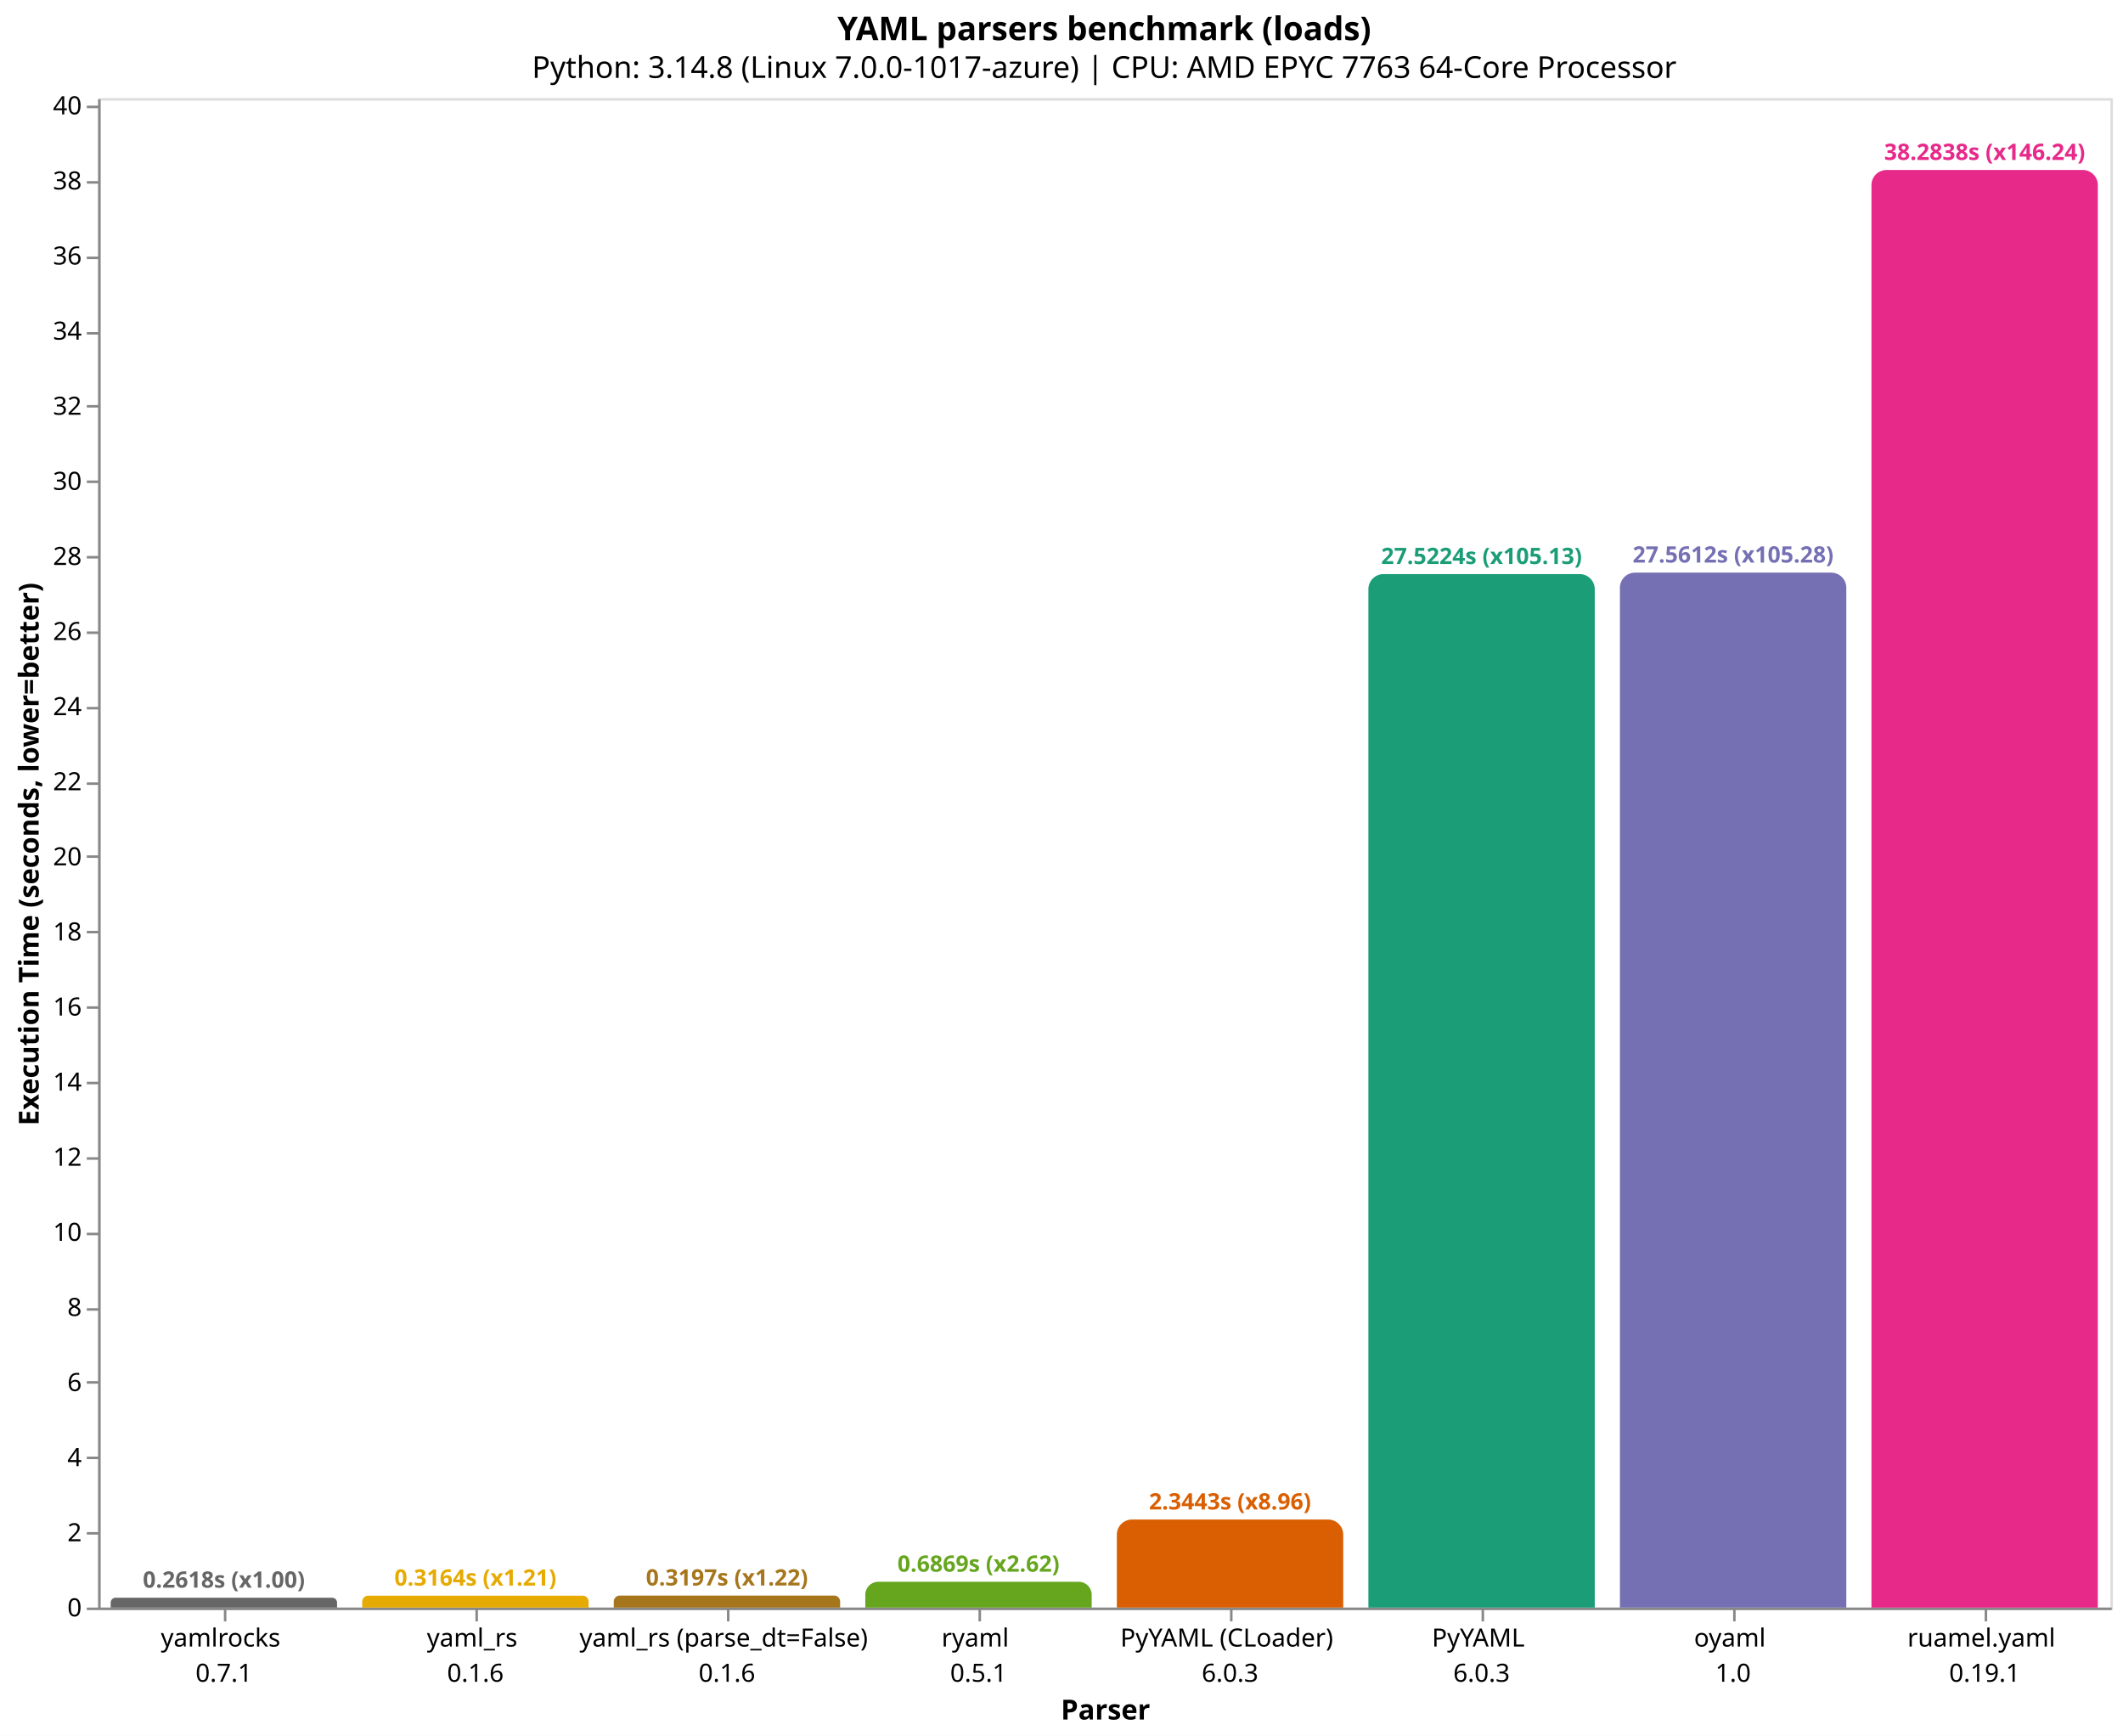
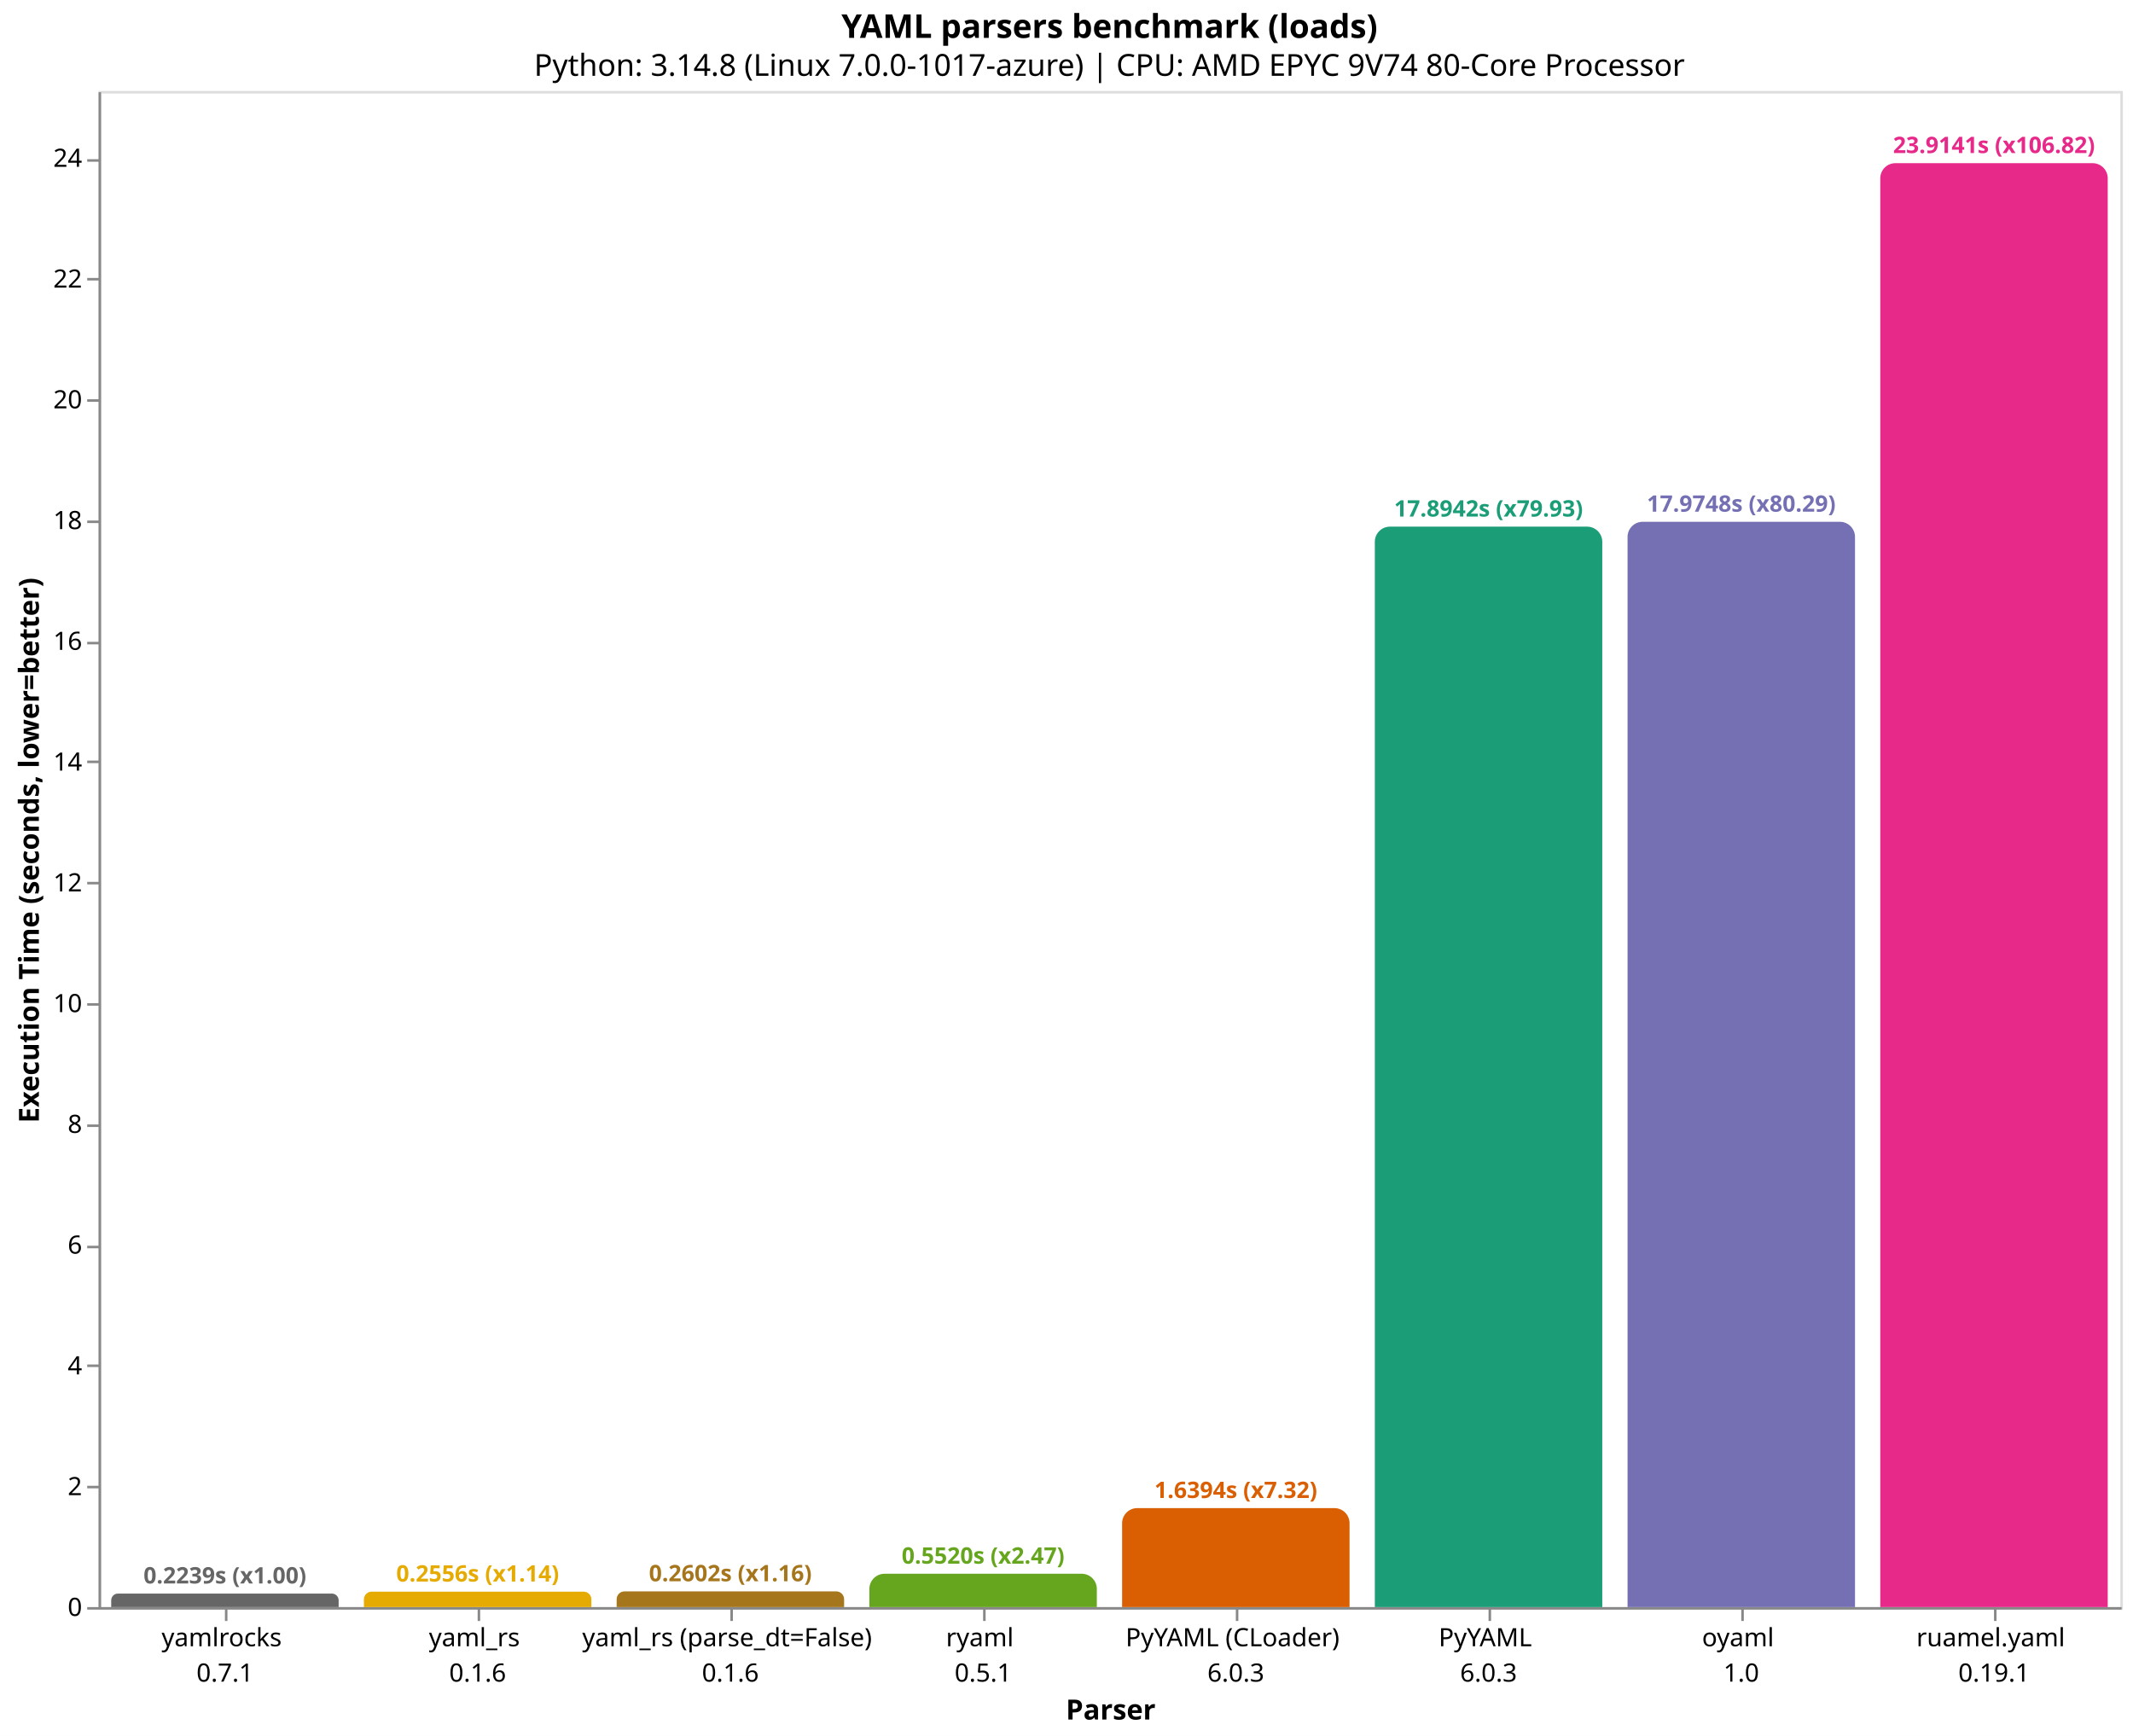
- <svg xmlns="http://www.w3.org/2000/svg" version="1.1" class="marks" width="844" height="690" viewBox="0 0 844 690">
-   <rect width="844" height="690" fill="white" />
-   <g fill="none" stroke-miterlimit="10" transform="translate(39,39)">
+ <svg xmlns="http://www.w3.org/2000/svg" version="1.1" class="marks" width="844" height="687" viewBox="0 0 844 687">
+   <rect width="844" height="687" fill="white" />
+   <g fill="none" stroke-miterlimit="10" transform="translate(39,36)">
    <g class="mark-group role-frame root" role="graphics-object" aria-roledescription="group mark container">
      <g transform="translate(0,0)">
        <path class="background" aria-hidden="true" d="M0.5,0.5h800v600h-800Z" stroke="#ddd" />
        <g>
          <g class="mark-group role-axis" role="graphics-symbol" aria-roledescription="axis" aria-label="X-axis titled 'Parser' for a discrete scale with 8 values: yamlrocks&#10;0.7.1, yaml_rs&#10;0.1.6, yaml_rs (parse_dt=False)&#10;0.1.6, ryaml&#10;0.5.1, PyYAML (CLoader)&#10;6.0.3, ending with ruamel.yaml&#10;0.19.1">
            <g transform="translate(0.5,600.5)">
              <path class="background" aria-hidden="true" d="M0,0h0v0h0Z" pointer-events="none" />
              <g>
                <g class="mark-rule role-axis-tick" pointer-events="none">
                  <line transform="translate(50,0)" x2="0" y2="5" stroke="#888" stroke-width="1" opacity="1" />
                  <line transform="translate(150,0)" x2="0" y2="5" stroke="#888" stroke-width="1" opacity="1" />
                  <line transform="translate(250,0)" x2="0" y2="5" stroke="#888" stroke-width="1" opacity="1" />
                  <line transform="translate(350,0)" x2="0" y2="5" stroke="#888" stroke-width="1" opacity="1" />
                  <line transform="translate(450,0)" x2="0" y2="5" stroke="#888" stroke-width="1" opacity="1" />
                  <line transform="translate(550,0)" x2="0" y2="5" stroke="#888" stroke-width="1" opacity="1" />
                  <line transform="translate(650,0)" x2="0" y2="5" stroke="#888" stroke-width="1" opacity="1" />
                  <line transform="translate(750,0)" x2="0" y2="5" stroke="#888" stroke-width="1" opacity="1" />
                </g>
                <g class="mark-text role-axis-label" pointer-events="none">
                  <text text-anchor="middle" transform="translate(49.5,15)" font-family="sans-serif" font-size="10px" fill="#000" opacity="1">
                    <tspan>yamlrocks</tspan>
                    <tspan x="0" dy="14">0.7.1</tspan>
                  </text>
                  <text text-anchor="middle" transform="translate(149.5,15)" font-family="sans-serif" font-size="10px" fill="#000" opacity="1">
                    <tspan>yaml_rs</tspan>
                    <tspan x="0" dy="14">0.1.6</tspan>
                  </text>
                  <text text-anchor="middle" transform="translate(249.5,15)" font-family="sans-serif" font-size="10px" fill="#000" opacity="1">
                    <tspan>yaml_rs (parse_dt=False)</tspan>
                    <tspan x="0" dy="14">0.1.6</tspan>
                  </text>
                  <text text-anchor="middle" transform="translate(349.5,15)" font-family="sans-serif" font-size="10px" fill="#000" opacity="1">
                    <tspan>ryaml</tspan>
                    <tspan x="0" dy="14">0.5.1</tspan>
                  </text>
                  <text text-anchor="middle" transform="translate(449.5,15)" font-family="sans-serif" font-size="10px" fill="#000" opacity="1">
                    <tspan>PyYAML (CLoader)</tspan>
                    <tspan x="0" dy="14">6.0.3</tspan>
                  </text>
                  <text text-anchor="middle" transform="translate(549.5,15)" font-family="sans-serif" font-size="10px" fill="#000" opacity="1">
                    <tspan>PyYAML</tspan>
                    <tspan x="0" dy="14">6.0.3</tspan>
                  </text>
                  <text text-anchor="middle" transform="translate(649.5,15)" font-family="sans-serif" font-size="10px" fill="#000" opacity="1">
                    <tspan>oyaml</tspan>
                    <tspan x="0" dy="14">1.0</tspan>
                  </text>
                  <text text-anchor="middle" transform="translate(749.5,15)" font-family="sans-serif" font-size="10px" fill="#000" opacity="1">
                    <tspan>ruamel.yaml</tspan>
                    <tspan x="0" dy="14">0.19.1</tspan>
                  </text>
                </g>
                <g class="mark-rule role-axis-domain" pointer-events="none">
                  <line transform="translate(0,0)" x2="800" y2="0" stroke="#888" stroke-width="1" opacity="1" />
                </g>
                <g class="mark-text role-axis-title" pointer-events="none">
                  <text text-anchor="middle" transform="translate(400,44)" font-family="sans-serif" font-size="11px" font-weight="bold" fill="#000" opacity="1">Parser</text>
                </g>
              </g>
              <path class="foreground" aria-hidden="true" d="" pointer-events="none" display="none" />
            </g>
          </g>
-           <g class="mark-group role-axis" role="graphics-symbol" aria-roledescription="axis" aria-label="Y-axis titled 'Execution Time (seconds, lower=better)' for a linear scale with values from 0 to 40">
+           <g class="mark-group role-axis" role="graphics-symbol" aria-roledescription="axis" aria-label="Y-axis titled 'Execution Time (seconds, lower=better)' for a linear scale with values from 0 to 25">
            <g transform="translate(0.5,0.5)">
              <path class="background" aria-hidden="true" d="M0,0h0v0h0Z" pointer-events="none" />
              <g>
                <g class="mark-rule role-axis-tick" pointer-events="none">
                  <line transform="translate(0,600)" x2="-5" y2="0" stroke="#888" stroke-width="1" opacity="1" />
-                   <line transform="translate(0,570)" x2="-5" y2="0" stroke="#888" stroke-width="1" opacity="1" />
-                   <line transform="translate(0,540)" x2="-5" y2="0" stroke="#888" stroke-width="1" opacity="1" />
-                   <line transform="translate(0,510)" x2="-5" y2="0" stroke="#888" stroke-width="1" opacity="1" />
-                   <line transform="translate(0,481)" x2="-5" y2="0" stroke="#888" stroke-width="1" opacity="1" />
-                   <line transform="translate(0,451)" x2="-5" y2="0" stroke="#888" stroke-width="1" opacity="1" />
-                   <line transform="translate(0,421)" x2="-5" y2="0" stroke="#888" stroke-width="1" opacity="1" />
-                   <line transform="translate(0,391)" x2="-5" y2="0" stroke="#888" stroke-width="1" opacity="1" />
+                   <line transform="translate(0,552)" x2="-5" y2="0" stroke="#888" stroke-width="1" opacity="1" />
+                   <line transform="translate(0,504)" x2="-5" y2="0" stroke="#888" stroke-width="1" opacity="1" />
+                   <line transform="translate(0,457)" x2="-5" y2="0" stroke="#888" stroke-width="1" opacity="1" />
+                   <line transform="translate(0,409)" x2="-5" y2="0" stroke="#888" stroke-width="1" opacity="1" />
                  <line transform="translate(0,361)" x2="-5" y2="0" stroke="#888" stroke-width="1" opacity="1" />
-                   <line transform="translate(0,331)" x2="-5" y2="0" stroke="#888" stroke-width="1" opacity="1" />
-                   <line transform="translate(0,301)" x2="-5" y2="0" stroke="#888" stroke-width="1" opacity="1" />
-                   <line transform="translate(0,272)" x2="-5" y2="0" stroke="#888" stroke-width="1" opacity="1" />
-                   <line transform="translate(0,242)" x2="-5" y2="0" stroke="#888" stroke-width="1" opacity="1" />
-                   <line transform="translate(0,212)" x2="-5" y2="0" stroke="#888" stroke-width="1" opacity="1" />
-                   <line transform="translate(0,182)" x2="-5" y2="0" stroke="#888" stroke-width="1" opacity="1" />
-                   <line transform="translate(0,152)" x2="-5" y2="0" stroke="#888" stroke-width="1" opacity="1" />
+                   <line transform="translate(0,313)" x2="-5" y2="0" stroke="#888" stroke-width="1" opacity="1" />
+                   <line transform="translate(0,265)" x2="-5" y2="0" stroke="#888" stroke-width="1" opacity="1" />
+                   <line transform="translate(0,218)" x2="-5" y2="0" stroke="#888" stroke-width="1" opacity="1" />
+                   <line transform="translate(0,170)" x2="-5" y2="0" stroke="#888" stroke-width="1" opacity="1" />
                  <line transform="translate(0,122)" x2="-5" y2="0" stroke="#888" stroke-width="1" opacity="1" />
-                   <line transform="translate(0,93)" x2="-5" y2="0" stroke="#888" stroke-width="1" opacity="1" />
-                   <line transform="translate(0,63)" x2="-5" y2="0" stroke="#888" stroke-width="1" opacity="1" />
-                   <line transform="translate(0,33)" x2="-5" y2="0" stroke="#888" stroke-width="1" opacity="1" />
-                   <line transform="translate(0,3)" x2="-5" y2="0" stroke="#888" stroke-width="1" opacity="1" />
+                   <line transform="translate(0,74)" x2="-5" y2="0" stroke="#888" stroke-width="1" opacity="1" />
+                   <line transform="translate(0,27)" x2="-5" y2="0" stroke="#888" stroke-width="1" opacity="1" />
                </g>
                <g class="mark-text role-axis-label" pointer-events="none">
                  <text text-anchor="end" transform="translate(-7,603)" font-family="sans-serif" font-size="10px" fill="#000" opacity="1">0</text>
-                   <text text-anchor="end" transform="translate(-7,573.1478)" font-family="sans-serif" font-size="10px" fill="#000" opacity="1">2</text>
-                   <text text-anchor="end" transform="translate(-7,543.2956)" font-family="sans-serif" font-size="10px" fill="#000" opacity="1">4</text>
-                   <text text-anchor="end" transform="translate(-7,513.4434)" font-family="sans-serif" font-size="10px" fill="#000" opacity="1">6</text>
-                   <text text-anchor="end" transform="translate(-7,483.5912)" font-family="sans-serif" font-size="10px" fill="#000" opacity="1">8</text>
-                   <text text-anchor="end" transform="translate(-7,453.739)" font-family="sans-serif" font-size="10px" fill="#000" opacity="1">10</text>
-                   <text text-anchor="end" transform="translate(-7,423.8867)" font-family="sans-serif" font-size="10px" fill="#000" opacity="1">12</text>
-                   <text text-anchor="end" transform="translate(-7,394.0345)" font-family="sans-serif" font-size="10px" fill="#000" opacity="1">14</text>
-                   <text text-anchor="end" transform="translate(-7,364.1823)" font-family="sans-serif" font-size="10px" fill="#000" opacity="1">16</text>
-                   <text text-anchor="end" transform="translate(-7,334.3301)" font-family="sans-serif" font-size="10px" fill="#000" opacity="1">18</text>
-                   <text text-anchor="end" transform="translate(-7,304.4779)" font-family="sans-serif" font-size="10px" fill="#000" opacity="1">20</text>
-                   <text text-anchor="end" transform="translate(-7,274.6257)" font-family="sans-serif" font-size="10px" fill="#000" opacity="1">22</text>
-                   <text text-anchor="end" transform="translate(-7,244.7735)" font-family="sans-serif" font-size="10px" fill="#000" opacity="1">24</text>
-                   <text text-anchor="end" transform="translate(-7,214.9213)" font-family="sans-serif" font-size="10px" fill="#000" opacity="1">26</text>
-                   <text text-anchor="end" transform="translate(-7,185.0691)" font-family="sans-serif" font-size="10px" fill="#000" opacity="1">28</text>
-                   <text text-anchor="end" transform="translate(-7,155.2169)" font-family="sans-serif" font-size="10px" fill="#000" opacity="1">30</text>
-                   <text text-anchor="end" transform="translate(-7,125.3647)" font-family="sans-serif" font-size="10px" fill="#000" opacity="1">32</text>
-                   <text text-anchor="end" transform="translate(-7,95.51245)" font-family="sans-serif" font-size="10px" fill="#000" opacity="1">34</text>
-                   <text text-anchor="end" transform="translate(-7,65.66024)" font-family="sans-serif" font-size="10px" fill="#000" opacity="1">36</text>
-                   <text text-anchor="end" transform="translate(-7,35.80803)" font-family="sans-serif" font-size="10px" fill="#000" opacity="1">38</text>
-                   <text text-anchor="end" transform="translate(-7,5.95582)" font-family="sans-serif" font-size="10px" fill="#000" opacity="1">40</text>
+                   <text text-anchor="end" transform="translate(-7,555.21)" font-family="sans-serif" font-size="10px" fill="#000" opacity="1">2</text>
+                   <text text-anchor="end" transform="translate(-7,507.4199)" font-family="sans-serif" font-size="10px" fill="#000" opacity="1">4</text>
+                   <text text-anchor="end" transform="translate(-7,459.6299)" font-family="sans-serif" font-size="10px" fill="#000" opacity="1">6</text>
+                   <text text-anchor="end" transform="translate(-7,411.8398)" font-family="sans-serif" font-size="10px" fill="#000" opacity="1">8</text>
+                   <text text-anchor="end" transform="translate(-7,364.0498)" font-family="sans-serif" font-size="10px" fill="#000" opacity="1">10</text>
+                   <text text-anchor="end" transform="translate(-7,316.2598)" font-family="sans-serif" font-size="10px" fill="#000" opacity="1">12</text>
+                   <text text-anchor="end" transform="translate(-7,268.4697)" font-family="sans-serif" font-size="10px" fill="#000" opacity="1">14</text>
+                   <text text-anchor="end" transform="translate(-7,220.6797)" font-family="sans-serif" font-size="10px" fill="#000" opacity="1">16</text>
+                   <text text-anchor="end" transform="translate(-7,172.8897)" font-family="sans-serif" font-size="10px" fill="#000" opacity="1">18</text>
+                   <text text-anchor="end" transform="translate(-7,125.0996)" font-family="sans-serif" font-size="10px" fill="#000" opacity="1">20</text>
+                   <text text-anchor="end" transform="translate(-7,77.30958)" font-family="sans-serif" font-size="10px" fill="#000" opacity="1">22</text>
+                   <text text-anchor="end" transform="translate(-7,29.51955)" font-family="sans-serif" font-size="10px" fill="#000" opacity="1">24</text>
                </g>
                <g class="mark-rule role-axis-domain" pointer-events="none">
                  <line transform="translate(0,600)" x2="0" y2="-600" stroke="#888" stroke-width="1" opacity="1" />
                </g>
                <g class="mark-text role-axis-title" pointer-events="none">
                  <text text-anchor="middle" transform="translate(-22.12305,300) rotate(-90) translate(0,-2)" font-family="sans-serif" font-size="11px" font-weight="bold" fill="#000" opacity="1">Execution Time (seconds, lower=better)</text>
                </g>
              </g>
              <path class="foreground" aria-hidden="true" d="" pointer-events="none" display="none" />
            </g>
          </g>
          <g class="mark-group role-scope" role="graphics-object" aria-roledescription="group mark container">
-             <g transform="translate(5,596.0925)">
-               <path class="background" aria-hidden="true" d="M1.954,0L88.046,0C89.125,0,90,0.875,90,1.954L90,3.907C90,3.907,90,3.907,90,3.907L0,3.907C0,3.907,0,3.907,0,3.907L0,1.954C0,0.875,0.875,0,1.954,0Z" />
+             <g transform="translate(5,594.6505)">
+               <path class="background" aria-hidden="true" d="M2.675,0L87.325,0C88.801,0,90,1.199,90,2.675L90,5.349C90,5.349,90,5.349,90,5.349L0,5.349C0,5.349,0,5.349,0,5.349L0,2.675C0,1.199,1.199,0,2.675,0Z" />
              <g clip-path="url(#clip1)">
                <g class="mark-group role-scope" role="graphics-object" aria-roledescription="group mark container">
-                   <g transform="translate(0,-596.0925)">
-                     <path class="background" aria-hidden="true" d="M0,0h90v0h-90Z" />
-                     <g>
-                       <g class="mark-rect role-mark layer_0_marks" role="graphics-object" aria-roledescription="rect mark container">
-                         <path aria-label="Parser: yamlrocks&#10;0.7.1; Execution Time (seconds, lower=better): 0.261787501; parser: yamlrocks; Execution Time (s): 0.2618; Slowdown: 1.00" role="graphics-symbol" aria-roledescription="bar" d="M0,596.093h90v3.907h-90Z" fill="#666666" />
-                       </g>
-                     </g>
-                     <path class="foreground" aria-hidden="true" d="" display="none" />
-                   </g>
-                 </g>
-               </g>
-               <path class="foreground" aria-hidden="true" d="" display="none" />
-             </g>
-             <g transform="translate(105,595.2768)">
-               <path class="background" aria-hidden="true" d="M2.362,0L87.638,0C88.942,0,90,1.058,90,2.362L90,4.723C90,4.723,90,4.723,90,4.723L0,4.723C0,4.723,0,4.723,0,4.723L0,2.362C0,1.058,1.058,0,2.362,0Z" />
+                   <g transform="translate(0,-594.6505)">
+                     <path class="background" aria-hidden="true" d="M0,0h90v0h-90Z" />
+                     <g>
+                       <g class="mark-rect role-mark layer_0_marks" role="graphics-object" aria-roledescription="rect mark container">
+                         <path aria-label="Parser: yamlrocks&#10;0.7.1; Execution Time (seconds, lower=better): 0.223874800333; parser: yamlrocks; Execution Time (s): 0.2239; Slowdown: 1.00" role="graphics-symbol" aria-roledescription="bar" d="M0,594.651h90v5.349h-90Z" fill="#666666" />
+                       </g>
+                     </g>
+                     <path class="foreground" aria-hidden="true" d="" display="none" />
+                   </g>
+                 </g>
+               </g>
+               <path class="foreground" aria-hidden="true" d="" display="none" />
+             </g>
+             <g transform="translate(105,593.8928)">
+               <path class="background" aria-hidden="true" d="M3.054,0L86.946,0C88.632,0,90,1.368,90,3.054L90,6.107C90,6.107,90,6.107,90,6.107L0,6.107C0,6.107,0,6.107,0,6.107L0,3.054C0,1.368,1.368,0,3.054,0Z" />
              <g clip-path="url(#clip2)">
                <g class="mark-group role-scope" role="graphics-object" aria-roledescription="group mark container">
-                   <g transform="translate(0,-595.2768)">
-                     <path class="background" aria-hidden="true" d="M0,0h90v0h-90Z" />
-                     <g>
-                       <g class="mark-rect role-mark layer_0_marks" role="graphics-object" aria-roledescription="rect mark container">
-                         <path aria-label="Parser: yaml_rs&#10;0.1.6; Execution Time (seconds, lower=better): 0.316440330667; parser: yaml_rs; Execution Time (s): 0.3164; Slowdown: 1.21" role="graphics-symbol" aria-roledescription="bar" d="M0,595.277h90v4.723h-90Z" fill="#e6ab02" />
-                       </g>
-                     </g>
-                     <path class="foreground" aria-hidden="true" d="" display="none" />
-                   </g>
-                 </g>
-               </g>
-               <path class="foreground" aria-hidden="true" d="" display="none" />
-             </g>
-             <g transform="translate(205,595.2287)">
-               <path class="background" aria-hidden="true" d="M2.386,0L87.614,0C88.931,0,90,1.069,90,2.386L90,4.771C90,4.771,90,4.771,90,4.771L0,4.771C0,4.771,0,4.771,0,4.771L0,2.386C0,1.069,1.069,0,2.386,0Z" />
+                   <g transform="translate(0,-593.8928)">
+                     <path class="background" aria-hidden="true" d="M0,0h90v0h-90Z" />
+                     <g>
+                       <g class="mark-rect role-mark layer_0_marks" role="graphics-object" aria-roledescription="rect mark container">
+                         <path aria-label="Parser: yaml_rs&#10;0.1.6; Execution Time (seconds, lower=better): 0.255584830667; parser: yaml_rs; Execution Time (s): 0.2556; Slowdown: 1.14" role="graphics-symbol" aria-roledescription="bar" d="M0,593.893h90v6.107h-90Z" fill="#e6ab02" />
+                       </g>
+                     </g>
+                     <path class="foreground" aria-hidden="true" d="" display="none" />
+                   </g>
+                 </g>
+               </g>
+               <path class="foreground" aria-hidden="true" d="" display="none" />
+             </g>
+             <g transform="translate(205,593.7822)">
+               <path class="background" aria-hidden="true" d="M3.109,0L86.891,0C88.607,0,90,1.393,90,3.109L90,6.218C90,6.218,90,6.218,90,6.218L0,6.218C0,6.218,0,6.218,0,6.218L0,3.109C0,1.393,1.393,0,3.109,0Z" />
              <g clip-path="url(#clip3)">
                <g class="mark-group role-scope" role="graphics-object" aria-roledescription="group mark container">
-                   <g transform="translate(0,-595.2287)">
-                     <path class="background" aria-hidden="true" d="M0,0h90v0h-90Z" />
-                     <g>
-                       <g class="mark-rect role-mark layer_0_marks" role="graphics-object" aria-roledescription="rect mark container">
-                         <path aria-label="Parser: yaml_rs (parse_dt=False)&#10;0.1.6; Execution Time (seconds, lower=better): 0.319659378667; parser: yaml_rs (parse_dt=False); Execution Time (s): 0.3197; Slowdown: 1.22" role="graphics-symbol" aria-roledescription="bar" d="M0,595.229h90v4.771h-90Z" fill="#a6761d" />
-                       </g>
-                     </g>
-                     <path class="foreground" aria-hidden="true" d="" display="none" />
-                   </g>
-                 </g>
-               </g>
-               <path class="foreground" aria-hidden="true" d="" display="none" />
-             </g>
-             <g transform="translate(305,589.7479)">
-               <path class="background" aria-hidden="true" d="M5.126,0L84.874,0C87.703,0,90,2.297,90,5.126L90,10.252C90,10.252,90,10.252,90,10.252L0,10.252C0,10.252,0,10.252,0,10.252L0,5.126C0,2.297,2.297,0,5.126,0Z" />
+                   <g transform="translate(0,-593.7822)">
+                     <path class="background" aria-hidden="true" d="M0,0h90v0h-90Z" />
+                     <g>
+                       <g class="mark-rect role-mark layer_0_marks" role="graphics-object" aria-roledescription="rect mark container">
+                         <path aria-label="Parser: yaml_rs (parse_dt=False)&#10;0.1.6; Execution Time (seconds, lower=better): 0.260213859; parser: yaml_rs (parse_dt=False); Execution Time (s): 0.2602; Slowdown: 1.16" role="graphics-symbol" aria-roledescription="bar" d="M0,593.782h90v6.218h-90Z" fill="#a6761d" />
+                       </g>
+                     </g>
+                     <path class="foreground" aria-hidden="true" d="" display="none" />
+                   </g>
+                 </g>
+               </g>
+               <path class="foreground" aria-hidden="true" d="" display="none" />
+             </g>
+             <g transform="translate(305,586.8102)">
+               <path class="background" aria-hidden="true" d="M6,0L84,0C87.311,0,90,2.689,90,6L90,13.19C90,13.19,90,13.19,90,13.19L0,13.19C0,13.19,0,13.19,0,13.19L0,6C0,2.689,2.689,0,6,0Z" />
              <g clip-path="url(#clip4)">
                <g class="mark-group role-scope" role="graphics-object" aria-roledescription="group mark container">
-                   <g transform="translate(0,-589.7479)">
-                     <path class="background" aria-hidden="true" d="M0,0h90v0h-90Z" />
-                     <g>
-                       <g class="mark-rect role-mark layer_0_marks" role="graphics-object" aria-roledescription="rect mark container">
-                         <path aria-label="Parser: ryaml&#10;0.5.1; Execution Time (seconds, lower=better): 0.686857532667; parser: ryaml; Execution Time (s): 0.6869; Slowdown: 2.62" role="graphics-symbol" aria-roledescription="bar" d="M0,589.748h90v10.252h-90Z" fill="#66a61e" />
-                       </g>
-                     </g>
-                     <path class="foreground" aria-hidden="true" d="" display="none" />
-                   </g>
-                 </g>
-               </g>
-               <path class="foreground" aria-hidden="true" d="" display="none" />
-             </g>
-             <g transform="translate(405,565.0082)">
-               <path class="background" aria-hidden="true" d="M6,0L84,0C87.311,0,90,2.689,90,6L90,34.992C90,34.992,90,34.992,90,34.992L0,34.992C0,34.992,0,34.992,0,34.992L0,6C0,2.689,2.689,0,6,0Z" />
+                   <g transform="translate(0,-586.8102)">
+                     <path class="background" aria-hidden="true" d="M0,0h90v0h-90Z" />
+                     <g>
+                       <g class="mark-rect role-mark layer_0_marks" role="graphics-object" aria-roledescription="rect mark container">
+                         <path aria-label="Parser: ryaml&#10;0.5.1; Execution Time (seconds, lower=better): 0.551988625667; parser: ryaml; Execution Time (s): 0.5520; Slowdown: 2.47" role="graphics-symbol" aria-roledescription="bar" d="M0,586.81h90v13.19h-90Z" fill="#66a61e" />
+                       </g>
+                     </g>
+                     <path class="foreground" aria-hidden="true" d="" display="none" />
+                   </g>
+                 </g>
+               </g>
+               <path class="foreground" aria-hidden="true" d="" display="none" />
+             </g>
+             <g transform="translate(405,560.8261)">
+               <path class="background" aria-hidden="true" d="M6,0L84,0C87.311,0,90,2.689,90,6L90,39.174C90,39.174,90,39.174,90,39.174L0,39.174C0,39.174,0,39.174,0,39.174L0,6C0,2.689,2.689,0,6,0Z" />
              <g clip-path="url(#clip5)">
                <g class="mark-group role-scope" role="graphics-object" aria-roledescription="group mark container">
-                   <g transform="translate(0,-565.0082)">
-                     <path class="background" aria-hidden="true" d="M0,0h90v0h-90Z" />
-                     <g>
-                       <g class="mark-rect role-mark layer_0_marks" role="graphics-object" aria-roledescription="rect mark container">
-                         <path aria-label="Parser: PyYAML (CLoader)&#10;6.0.3; Execution Time (seconds, lower=better): 2.34433601533; parser: PyYAML (CLoader); Execution Time (s): 2.3443; Slowdown: 8.96" role="graphics-symbol" aria-roledescription="bar" d="M0,565.008h90v34.992h-90Z" fill="#d95f02" />
-                       </g>
-                     </g>
-                     <path class="foreground" aria-hidden="true" d="" display="none" />
-                   </g>
-                 </g>
-               </g>
-               <path class="foreground" aria-hidden="true" d="" display="none" />
-             </g>
-             <g transform="translate(505,189.1981)">
-               <path class="background" aria-hidden="true" d="M6,0L84,0C87.311,0,90,2.689,90,6L90,410.802C90,410.802,90,410.802,90,410.802L0,410.802C0,410.802,0,410.802,0,410.802L0,6C0,2.689,2.689,0,6,0Z" />
+                   <g transform="translate(0,-560.8261)">
+                     <path class="background" aria-hidden="true" d="M0,0h90v0h-90Z" />
+                     <g>
+                       <g class="mark-rect role-mark layer_0_marks" role="graphics-object" aria-roledescription="rect mark container">
+                         <path aria-label="Parser: PyYAML (CLoader)&#10;6.0.3; Execution Time (seconds, lower=better): 1.63941514833; parser: PyYAML (CLoader); Execution Time (s): 1.6394; Slowdown: 7.32" role="graphics-symbol" aria-roledescription="bar" d="M0,560.826h90v39.174h-90Z" fill="#d95f02" />
+                       </g>
+                     </g>
+                     <path class="foreground" aria-hidden="true" d="" display="none" />
+                   </g>
+                 </g>
+               </g>
+               <path class="foreground" aria-hidden="true" d="" display="none" />
+             </g>
+             <g transform="translate(505,172.4173)">
+               <path class="background" aria-hidden="true" d="M6,0L84,0C87.311,0,90,2.689,90,6L90,427.583C90,427.583,90,427.583,90,427.583L0,427.583C0,427.583,0,427.583,0,427.583L0,6C0,2.689,2.689,0,6,0Z" />
              <g clip-path="url(#clip6)">
                <g class="mark-group role-scope" role="graphics-object" aria-roledescription="group mark container">
-                   <g transform="translate(0,-189.1981)">
-                     <path class="background" aria-hidden="true" d="M0,0h90v0h-90Z" />
-                     <g>
-                       <g class="mark-rect role-mark layer_0_marks" role="graphics-object" aria-roledescription="rect mark container">
-                         <path aria-label="Parser: PyYAML&#10;6.0.3; Execution Time (seconds, lower=better): 27.5223768317; parser: PyYAML; Execution Time (s): 27.5224; Slowdown: 105.13" role="graphics-symbol" aria-roledescription="bar" d="M0,189.198h90v410.802h-90Z" fill="#1b9e77" />
-                       </g>
-                     </g>
-                     <path class="foreground" aria-hidden="true" d="" display="none" />
-                   </g>
-                 </g>
-               </g>
-               <path class="foreground" aria-hidden="true" d="" display="none" />
-             </g>
-             <g transform="translate(605,188.6184)">
-               <path class="background" aria-hidden="true" d="M6,0L84,0C87.311,0,90,2.689,90,6L90,411.382C90,411.382,90,411.382,90,411.382L0,411.382C0,411.382,0,411.382,0,411.382L0,6C0,2.689,2.689,0,6,0Z" />
+                   <g transform="translate(0,-172.4173)">
+                     <path class="background" aria-hidden="true" d="M0,0h90v0h-90Z" />
+                     <g>
+                       <g class="mark-rect role-mark layer_0_marks" role="graphics-object" aria-roledescription="rect mark container">
+                         <path aria-label="Parser: PyYAML&#10;6.0.3; Execution Time (seconds, lower=better): 17.894217261; parser: PyYAML; Execution Time (s): 17.8942; Slowdown: 79.93" role="graphics-symbol" aria-roledescription="bar" d="M0,172.417h90v427.583h-90Z" fill="#1b9e77" />
+                       </g>
+                     </g>
+                     <path class="foreground" aria-hidden="true" d="" display="none" />
+                   </g>
+                 </g>
+               </g>
+               <path class="foreground" aria-hidden="true" d="" display="none" />
+             </g>
+             <g transform="translate(605,170.4929)">
+               <path class="background" aria-hidden="true" d="M6,0L84,0C87.311,0,90,2.689,90,6L90,429.507C90,429.507,90,429.507,90,429.507L0,429.507C0,429.507,0,429.507,0,429.507L0,6C0,2.689,2.689,0,6,0Z" />
              <g clip-path="url(#clip7)">
                <g class="mark-group role-scope" role="graphics-object" aria-roledescription="group mark container">
-                   <g transform="translate(0,-188.6184)">
-                     <path class="background" aria-hidden="true" d="M0,0h90v0h-90Z" />
-                     <g>
-                       <g class="mark-rect role-mark layer_0_marks" role="graphics-object" aria-roledescription="rect mark container">
-                         <path aria-label="Parser: oyaml&#10;1.0; Execution Time (seconds, lower=better): 27.5612186053; parser: oyaml; Execution Time (s): 27.5612; Slowdown: 105.28" role="graphics-symbol" aria-roledescription="bar" d="M0,188.618h90v411.382h-90Z" fill="#7570b3" />
+                   <g transform="translate(0,-170.4929)">
+                     <path class="background" aria-hidden="true" d="M0,0h90v0h-90Z" />
+                     <g>
+                       <g class="mark-rect role-mark layer_0_marks" role="graphics-object" aria-roledescription="rect mark container">
+                         <path aria-label="Parser: oyaml&#10;1.0; Execution Time (seconds, lower=better): 17.9747562637; parser: oyaml; Execution Time (s): 17.9748; Slowdown: 80.29" role="graphics-symbol" aria-roledescription="bar" d="M0,170.493h90v429.507h-90Z" fill="#7570b3" />
                      </g>
                    </g>
                    <path class="foreground" aria-hidden="true" d="" display="none" />
                  </g>
                </g>
              </g>
              <path class="foreground" aria-hidden="true" d="" display="none" />
            </g>
            <g transform="translate(705,28.57143)">
              <path class="background" aria-hidden="true" d="M6,0L84,0C87.311,0,90,2.689,90,6L90,571.429C90,571.429,90,571.429,90,571.429L0,571.429C0,571.429,0,571.429,0,571.429L0,6C0,2.689,2.689,0,6,0Z" />
              <g clip-path="url(#clip8)">
                <g class="mark-group role-scope" role="graphics-object" aria-roledescription="group mark container">
                  <g transform="translate(0,-28.57143)">
                    <path class="background" aria-hidden="true" d="M0,0h90v0h-90Z" />
                    <g>
                      <g class="mark-rect role-mark layer_0_marks" role="graphics-object" aria-roledescription="rect mark container">
-                         <path aria-label="Parser: ruamel.yaml&#10;0.19.1; Execution Time (seconds, lower=better): 38.2838383227; parser: ruamel.yaml; Execution Time (s): 38.2838; Slowdown: 146.24" role="graphics-symbol" aria-roledescription="bar" d="M0,28.571h90v571.429h-90Z" fill="#e7298a" />
+                         <path aria-label="Parser: ruamel.yaml&#10;0.19.1; Execution Time (seconds, lower=better): 23.9141293257; parser: ruamel.yaml; Execution Time (s): 23.9141; Slowdown: 106.82" role="graphics-symbol" aria-roledescription="bar" d="M0,28.571h90v571.429h-90Z" fill="#e7298a" />
                      </g>
                    </g>
                    <path class="foreground" aria-hidden="true" d="" display="none" />
                  </g>
                </g>
              </g>
              <path class="foreground" aria-hidden="true" d="" display="none" />
            </g>
          </g>
          <g class="mark-text role-mark layer_1_marks" role="graphics-object" aria-roledescription="text mark container">
-             <text aria-label="Parser: yamlrocks&#10;0.7.1; Execution Time (seconds, lower=better): 0.261787501; parser: yamlrocks; label: 0.2618s (x1.00); Execution Time (s): 0.2618; Slowdown: 1.00" role="graphics-symbol" aria-roledescription="text mark" text-anchor="middle" transform="translate(50,592.0925)" font-family="sans-serif" font-size="9px" font-weight="bold" fill="#666666">0.2618s (x1.00)</text>
-             <text aria-label="Parser: yaml_rs&#10;0.1.6; Execution Time (seconds, lower=better): 0.316440330667; parser: yaml_rs; label: 0.3164s (x1.21); Execution Time (s): 0.3164; Slowdown: 1.21" role="graphics-symbol" aria-roledescription="text mark" text-anchor="middle" transform="translate(150,591.2768)" font-family="sans-serif" font-size="9px" font-weight="bold" fill="#e6ab02">0.3164s (x1.21)</text>
-             <text aria-label="Parser: yaml_rs (parse_dt=False)&#10;0.1.6; Execution Time (seconds, lower=better): 0.319659378667; parser: yaml_rs (parse_dt=False); label: 0.3197s (x1.22); Execution Time (s): 0.3197; Slowdown: 1.22" role="graphics-symbol" aria-roledescription="text mark" text-anchor="middle" transform="translate(250,591.2287)" font-family="sans-serif" font-size="9px" font-weight="bold" fill="#a6761d">0.3197s (x1.22)</text>
-             <text aria-label="Parser: ryaml&#10;0.5.1; Execution Time (seconds, lower=better): 0.686857532667; parser: ryaml; label: 0.6869s (x2.62); Execution Time (s): 0.6869; Slowdown: 2.62" role="graphics-symbol" aria-roledescription="text mark" text-anchor="middle" transform="translate(350,585.7479)" font-family="sans-serif" font-size="9px" font-weight="bold" fill="#66a61e">0.6869s (x2.62)</text>
-             <text aria-label="Parser: PyYAML (CLoader)&#10;6.0.3; Execution Time (seconds, lower=better): 2.34433601533; parser: PyYAML (CLoader); label: 2.3443s (x8.96); Execution Time (s): 2.3443; Slowdown: 8.96" role="graphics-symbol" aria-roledescription="text mark" text-anchor="middle" transform="translate(450,561.0082)" font-family="sans-serif" font-size="9px" font-weight="bold" fill="#d95f02">2.3443s (x8.96)</text>
-             <text aria-label="Parser: PyYAML&#10;6.0.3; Execution Time (seconds, lower=better): 27.5223768317; parser: PyYAML; label: 27.5224s (x105.13); Execution Time (s): 27.5224; Slowdown: 105.13" role="graphics-symbol" aria-roledescription="text mark" text-anchor="middle" transform="translate(550,185.1981)" font-family="sans-serif" font-size="9px" font-weight="bold" fill="#1b9e77">27.5224s (x105.13)</text>
-             <text aria-label="Parser: oyaml&#10;1.0; Execution Time (seconds, lower=better): 27.5612186053; parser: oyaml; label: 27.5612s (x105.28); Execution Time (s): 27.5612; Slowdown: 105.28" role="graphics-symbol" aria-roledescription="text mark" text-anchor="middle" transform="translate(650,184.6184)" font-family="sans-serif" font-size="9px" font-weight="bold" fill="#7570b3">27.5612s (x105.28)</text>
-             <text aria-label="Parser: ruamel.yaml&#10;0.19.1; Execution Time (seconds, lower=better): 38.2838383227; parser: ruamel.yaml; label: 38.2838s (x146.24); Execution Time (s): 38.2838; Slowdown: 146.24" role="graphics-symbol" aria-roledescription="text mark" text-anchor="middle" transform="translate(750,24.57143)" font-family="sans-serif" font-size="9px" font-weight="bold" fill="#e7298a">38.2838s (x146.24)</text>
+             <text aria-label="Parser: yamlrocks&#10;0.7.1; Execution Time (seconds, lower=better): 0.223874800333; parser: yamlrocks; label: 0.2239s (x1.00); Execution Time (s): 0.2239; Slowdown: 1.00" role="graphics-symbol" aria-roledescription="text mark" text-anchor="middle" transform="translate(50,590.6505)" font-family="sans-serif" font-size="9px" font-weight="bold" fill="#666666">0.2239s (x1.00)</text>
+             <text aria-label="Parser: yaml_rs&#10;0.1.6; Execution Time (seconds, lower=better): 0.255584830667; parser: yaml_rs; label: 0.2556s (x1.14); Execution Time (s): 0.2556; Slowdown: 1.14" role="graphics-symbol" aria-roledescription="text mark" text-anchor="middle" transform="translate(150,589.8928)" font-family="sans-serif" font-size="9px" font-weight="bold" fill="#e6ab02">0.2556s (x1.14)</text>
+             <text aria-label="Parser: yaml_rs (parse_dt=False)&#10;0.1.6; Execution Time (seconds, lower=better): 0.260213859; parser: yaml_rs (parse_dt=False); label: 0.2602s (x1.16); Execution Time (s): 0.2602; Slowdown: 1.16" role="graphics-symbol" aria-roledescription="text mark" text-anchor="middle" transform="translate(250,589.7822)" font-family="sans-serif" font-size="9px" font-weight="bold" fill="#a6761d">0.2602s (x1.16)</text>
+             <text aria-label="Parser: ryaml&#10;0.5.1; Execution Time (seconds, lower=better): 0.551988625667; parser: ryaml; label: 0.5520s (x2.47); Execution Time (s): 0.5520; Slowdown: 2.47" role="graphics-symbol" aria-roledescription="text mark" text-anchor="middle" transform="translate(350,582.8102)" font-family="sans-serif" font-size="9px" font-weight="bold" fill="#66a61e">0.5520s (x2.47)</text>
+             <text aria-label="Parser: PyYAML (CLoader)&#10;6.0.3; Execution Time (seconds, lower=better): 1.63941514833; parser: PyYAML (CLoader); label: 1.6394s (x7.32); Execution Time (s): 1.6394; Slowdown: 7.32" role="graphics-symbol" aria-roledescription="text mark" text-anchor="middle" transform="translate(450,556.8261)" font-family="sans-serif" font-size="9px" font-weight="bold" fill="#d95f02">1.6394s (x7.32)</text>
+             <text aria-label="Parser: PyYAML&#10;6.0.3; Execution Time (seconds, lower=better): 17.894217261; parser: PyYAML; label: 17.8942s (x79.93); Execution Time (s): 17.8942; Slowdown: 79.93" role="graphics-symbol" aria-roledescription="text mark" text-anchor="middle" transform="translate(550,168.4173)" font-family="sans-serif" font-size="9px" font-weight="bold" fill="#1b9e77">17.8942s (x79.93)</text>
+             <text aria-label="Parser: oyaml&#10;1.0; Execution Time (seconds, lower=better): 17.9747562637; parser: oyaml; label: 17.9748s (x80.29); Execution Time (s): 17.9748; Slowdown: 80.29" role="graphics-symbol" aria-roledescription="text mark" text-anchor="middle" transform="translate(650,166.4929)" font-family="sans-serif" font-size="9px" font-weight="bold" fill="#7570b3">17.9748s (x80.29)</text>
+             <text aria-label="Parser: ruamel.yaml&#10;0.19.1; Execution Time (seconds, lower=better): 23.9141293257; parser: ruamel.yaml; label: 23.9141s (x106.82); Execution Time (s): 23.9141; Slowdown: 106.82" role="graphics-symbol" aria-roledescription="text mark" text-anchor="middle" transform="translate(750,24.57143)" font-family="sans-serif" font-size="9px" font-weight="bold" fill="#e7298a">23.9141s (x106.82)</text>
          </g>
          <g class="mark-group role-title">
-             <g transform="translate(400,-33.04418)">
+             <g transform="translate(400,-31)">
              <path class="background" aria-hidden="true" d="M0,0h0v0h0Z" pointer-events="none" />
              <g>
                <g class="mark-text role-title-text" role="graphics-symbol" aria-roledescription="title" aria-label="Title text 'YAML parsers benchmark (loads)'" pointer-events="none">
                  <text text-anchor="middle" transform="translate(0,10)" font-family="sans-serif" font-size="13px" font-weight="bold" fill="#000" opacity="1">YAML parsers benchmark (loads)</text>
                </g>
-                 <g class="mark-text role-title-subtitle" role="graphics-symbol" aria-roledescription="subtitle" aria-label="Subtitle text 'Python: 3.14.8 (Linux 7.0.0-1017-azure) | CPU: AMD EPYC 7763 64-Core Processor'" pointer-events="none">
-                   <text text-anchor="middle" transform="translate(0,25)" font-family="sans-serif" font-size="12px" fill="#000" opacity="1">Python: 3.14.8 (Linux 7.0.0-1017-azure) | CPU: AMD EPYC 7763 64-Core Processor</text>
+                 <g class="mark-text role-title-subtitle" role="graphics-symbol" aria-roledescription="subtitle" aria-label="Subtitle text 'Python: 3.14.8 (Linux 7.0.0-1017-azure) | CPU: AMD EPYC 9V74 80-Core Processor'" pointer-events="none">
+                   <text text-anchor="middle" transform="translate(0,25)" font-family="sans-serif" font-size="12px" fill="#000" opacity="1">Python: 3.14.8 (Linux 7.0.0-1017-azure) | CPU: AMD EPYC 9V74 80-Core Processor</text>
                </g>
              </g>
              <path class="foreground" aria-hidden="true" d="" pointer-events="none" display="none" />
            </g>
          </g>
        </g>
        <path class="foreground" aria-hidden="true" d="" display="none" />
      </g>
    </g>
  </g>
  <defs>
    <clipPath id="clip1">
-       <path d="M1.954,0L88.046,0C89.125,0,90,0.875,90,1.954L90,3.907C90,3.907,90,3.907,90,3.907L0,3.907C0,3.907,0,3.907,0,3.907L0,1.954C0,0.875,0.875,0,1.954,0Z" />
+       <path d="M2.675,0L87.325,0C88.801,0,90,1.199,90,2.675L90,5.349C90,5.349,90,5.349,90,5.349L0,5.349C0,5.349,0,5.349,0,5.349L0,2.675C0,1.199,1.199,0,2.675,0Z" />
    </clipPath>
    <clipPath id="clip2">
-       <path d="M2.362,0L87.638,0C88.942,0,90,1.058,90,2.362L90,4.723C90,4.723,90,4.723,90,4.723L0,4.723C0,4.723,0,4.723,0,4.723L0,2.362C0,1.058,1.058,0,2.362,0Z" />
+       <path d="M3.054,0L86.946,0C88.632,0,90,1.368,90,3.054L90,6.107C90,6.107,90,6.107,90,6.107L0,6.107C0,6.107,0,6.107,0,6.107L0,3.054C0,1.368,1.368,0,3.054,0Z" />
    </clipPath>
    <clipPath id="clip3">
-       <path d="M2.386,0L87.614,0C88.931,0,90,1.069,90,2.386L90,4.771C90,4.771,90,4.771,90,4.771L0,4.771C0,4.771,0,4.771,0,4.771L0,2.386C0,1.069,1.069,0,2.386,0Z" />
+       <path d="M3.109,0L86.891,0C88.607,0,90,1.393,90,3.109L90,6.218C90,6.218,90,6.218,90,6.218L0,6.218C0,6.218,0,6.218,0,6.218L0,3.109C0,1.393,1.393,0,3.109,0Z" />
    </clipPath>
    <clipPath id="clip4">
-       <path d="M5.126,0L84.874,0C87.703,0,90,2.297,90,5.126L90,10.252C90,10.252,90,10.252,90,10.252L0,10.252C0,10.252,0,10.252,0,10.252L0,5.126C0,2.297,2.297,0,5.126,0Z" />
+       <path d="M6,0L84,0C87.311,0,90,2.689,90,6L90,13.19C90,13.19,90,13.19,90,13.19L0,13.19C0,13.19,0,13.19,0,13.19L0,6C0,2.689,2.689,0,6,0Z" />
    </clipPath>
    <clipPath id="clip5">
-       <path d="M6,0L84,0C87.311,0,90,2.689,90,6L90,34.992C90,34.992,90,34.992,90,34.992L0,34.992C0,34.992,0,34.992,0,34.992L0,6C0,2.689,2.689,0,6,0Z" />
+       <path d="M6,0L84,0C87.311,0,90,2.689,90,6L90,39.174C90,39.174,90,39.174,90,39.174L0,39.174C0,39.174,0,39.174,0,39.174L0,6C0,2.689,2.689,0,6,0Z" />
    </clipPath>
    <clipPath id="clip6">
-       <path d="M6,0L84,0C87.311,0,90,2.689,90,6L90,410.802C90,410.802,90,410.802,90,410.802L0,410.802C0,410.802,0,410.802,0,410.802L0,6C0,2.689,2.689,0,6,0Z" />
+       <path d="M6,0L84,0C87.311,0,90,2.689,90,6L90,427.583C90,427.583,90,427.583,90,427.583L0,427.583C0,427.583,0,427.583,0,427.583L0,6C0,2.689,2.689,0,6,0Z" />
    </clipPath>
    <clipPath id="clip7">
-       <path d="M6,0L84,0C87.311,0,90,2.689,90,6L90,411.382C90,411.382,90,411.382,90,411.382L0,411.382C0,411.382,0,411.382,0,411.382L0,6C0,2.689,2.689,0,6,0Z" />
+       <path d="M6,0L84,0C87.311,0,90,2.689,90,6L90,429.507C90,429.507,90,429.507,90,429.507L0,429.507C0,429.507,0,429.507,0,429.507L0,6C0,2.689,2.689,0,6,0Z" />
    </clipPath>
    <clipPath id="clip8">
      <path d="M6,0L84,0C87.311,0,90,2.689,90,6L90,571.429C90,571.429,90,571.429,90,571.429L0,571.429C0,571.429,0,571.429,0,571.429L0,6C0,2.689,2.689,0,6,0Z" />
    </clipPath>
  </defs>
</svg>
